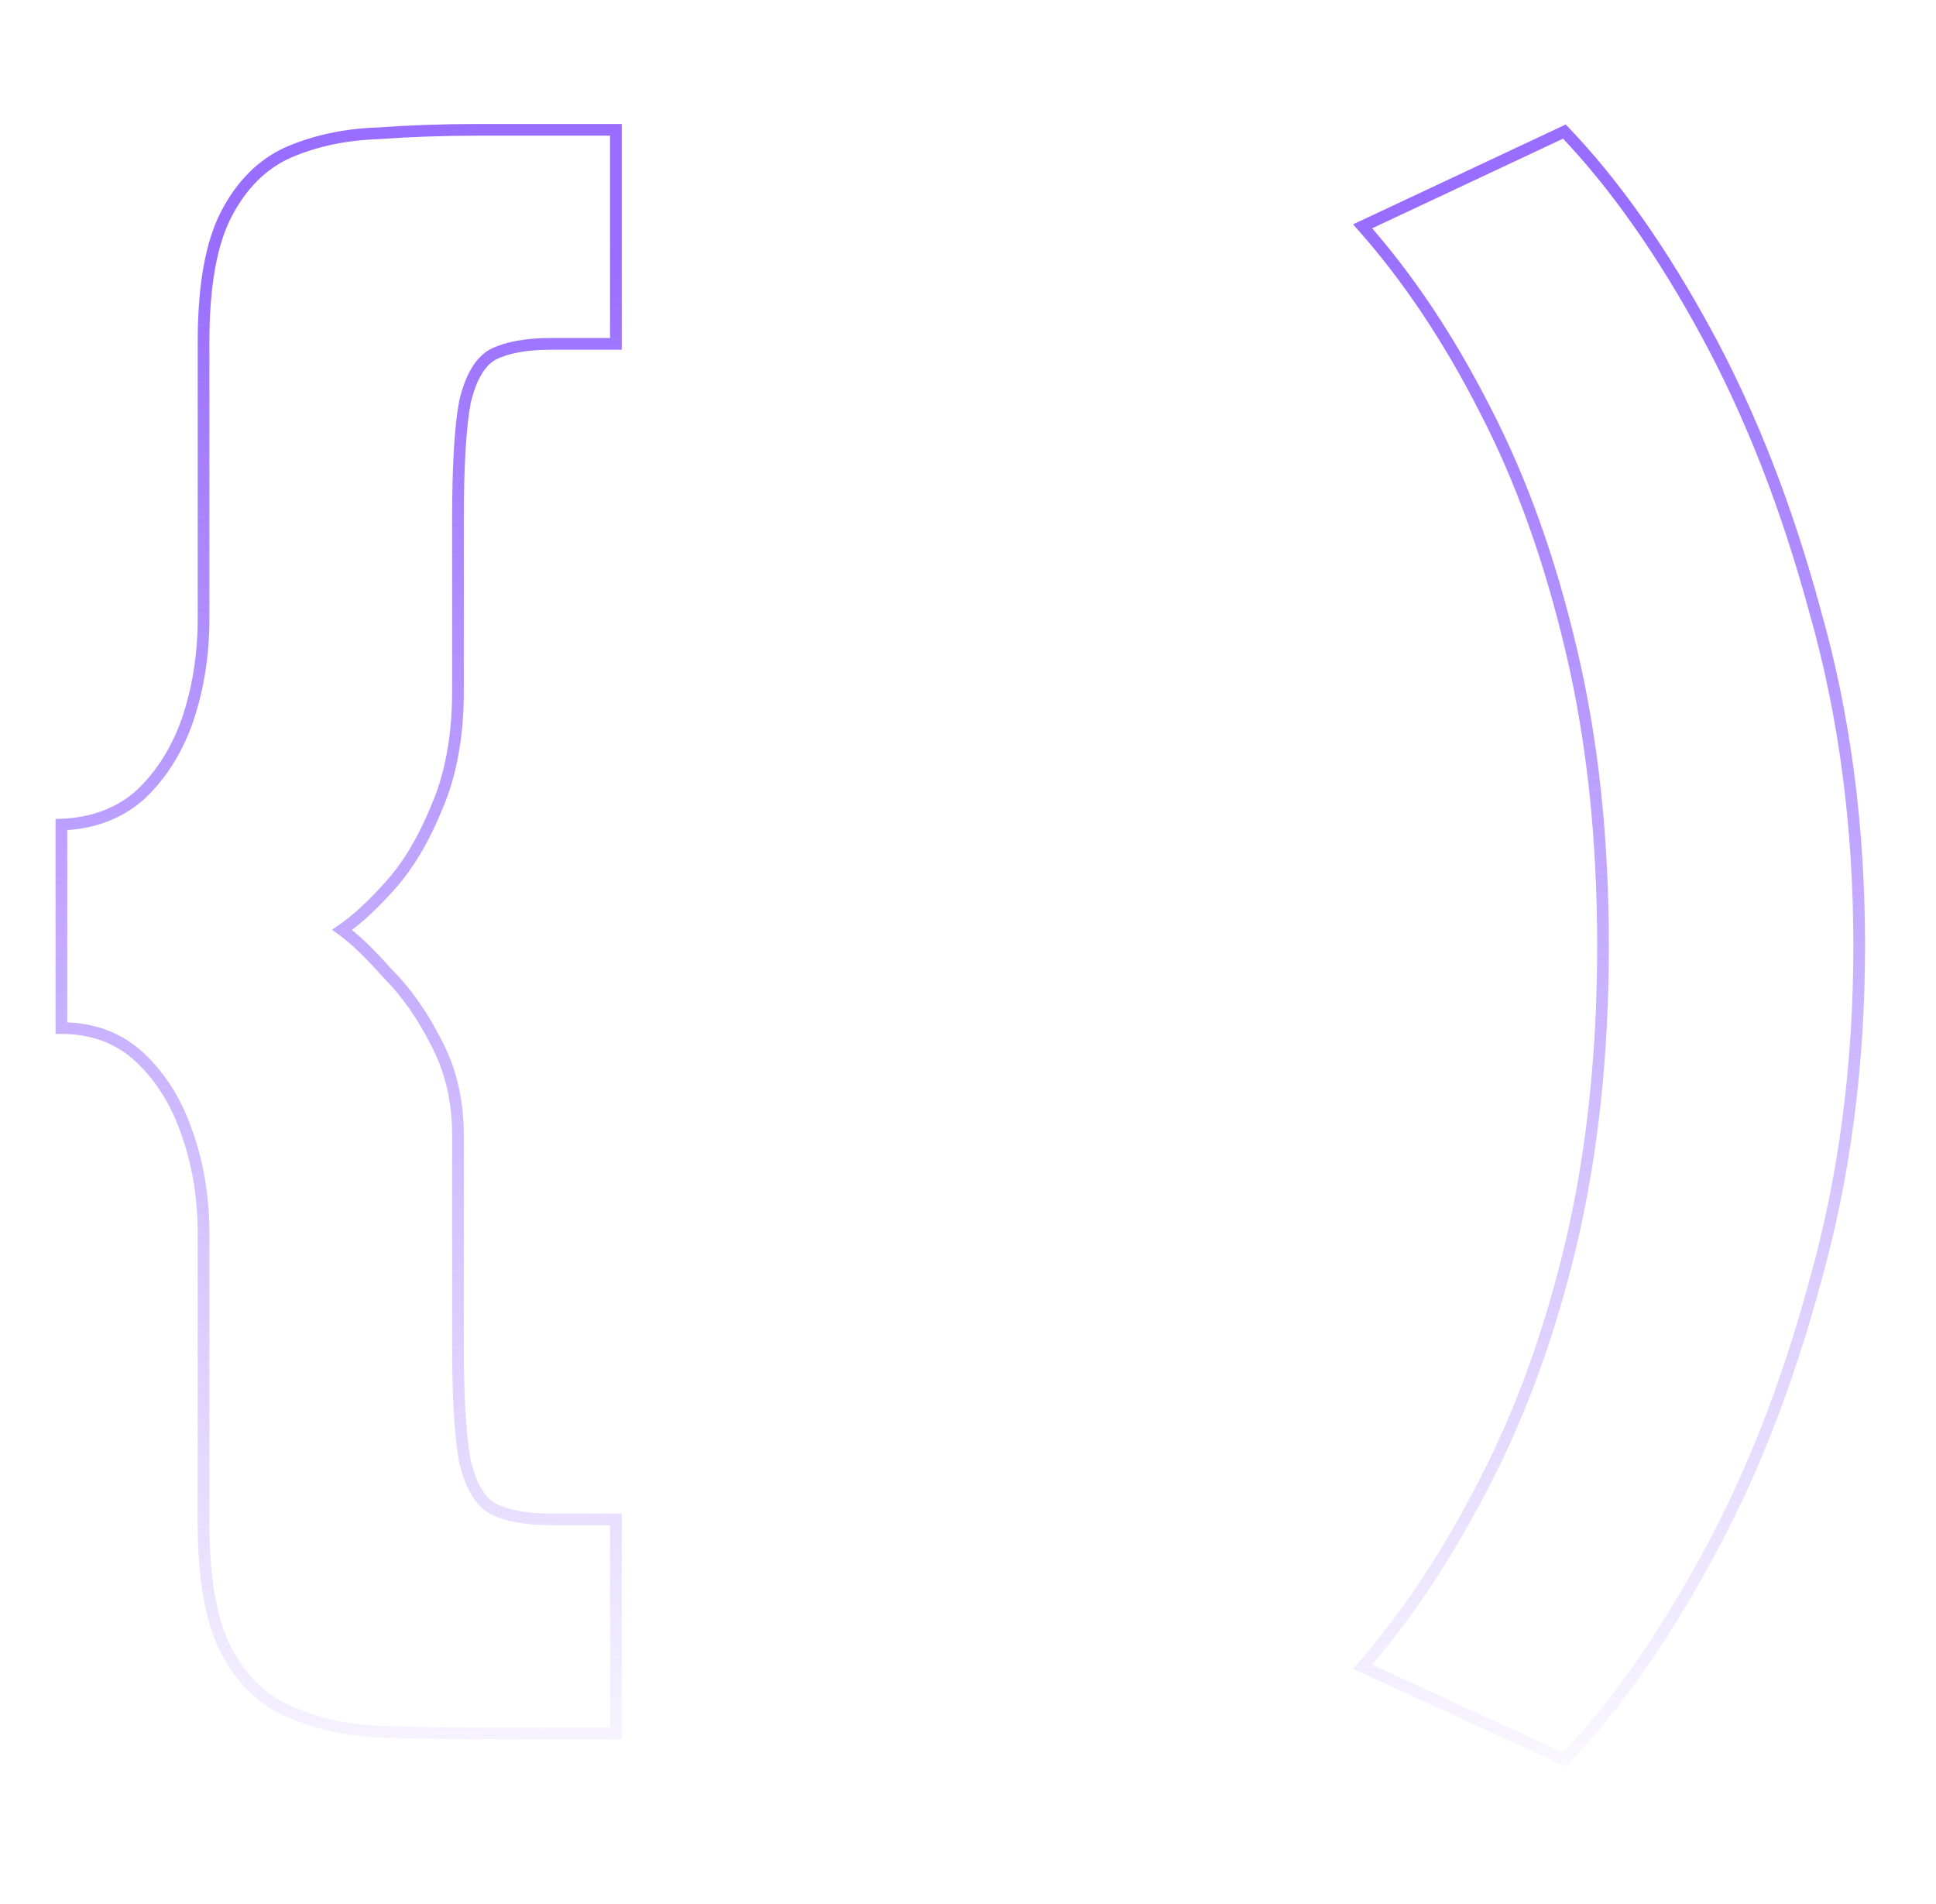
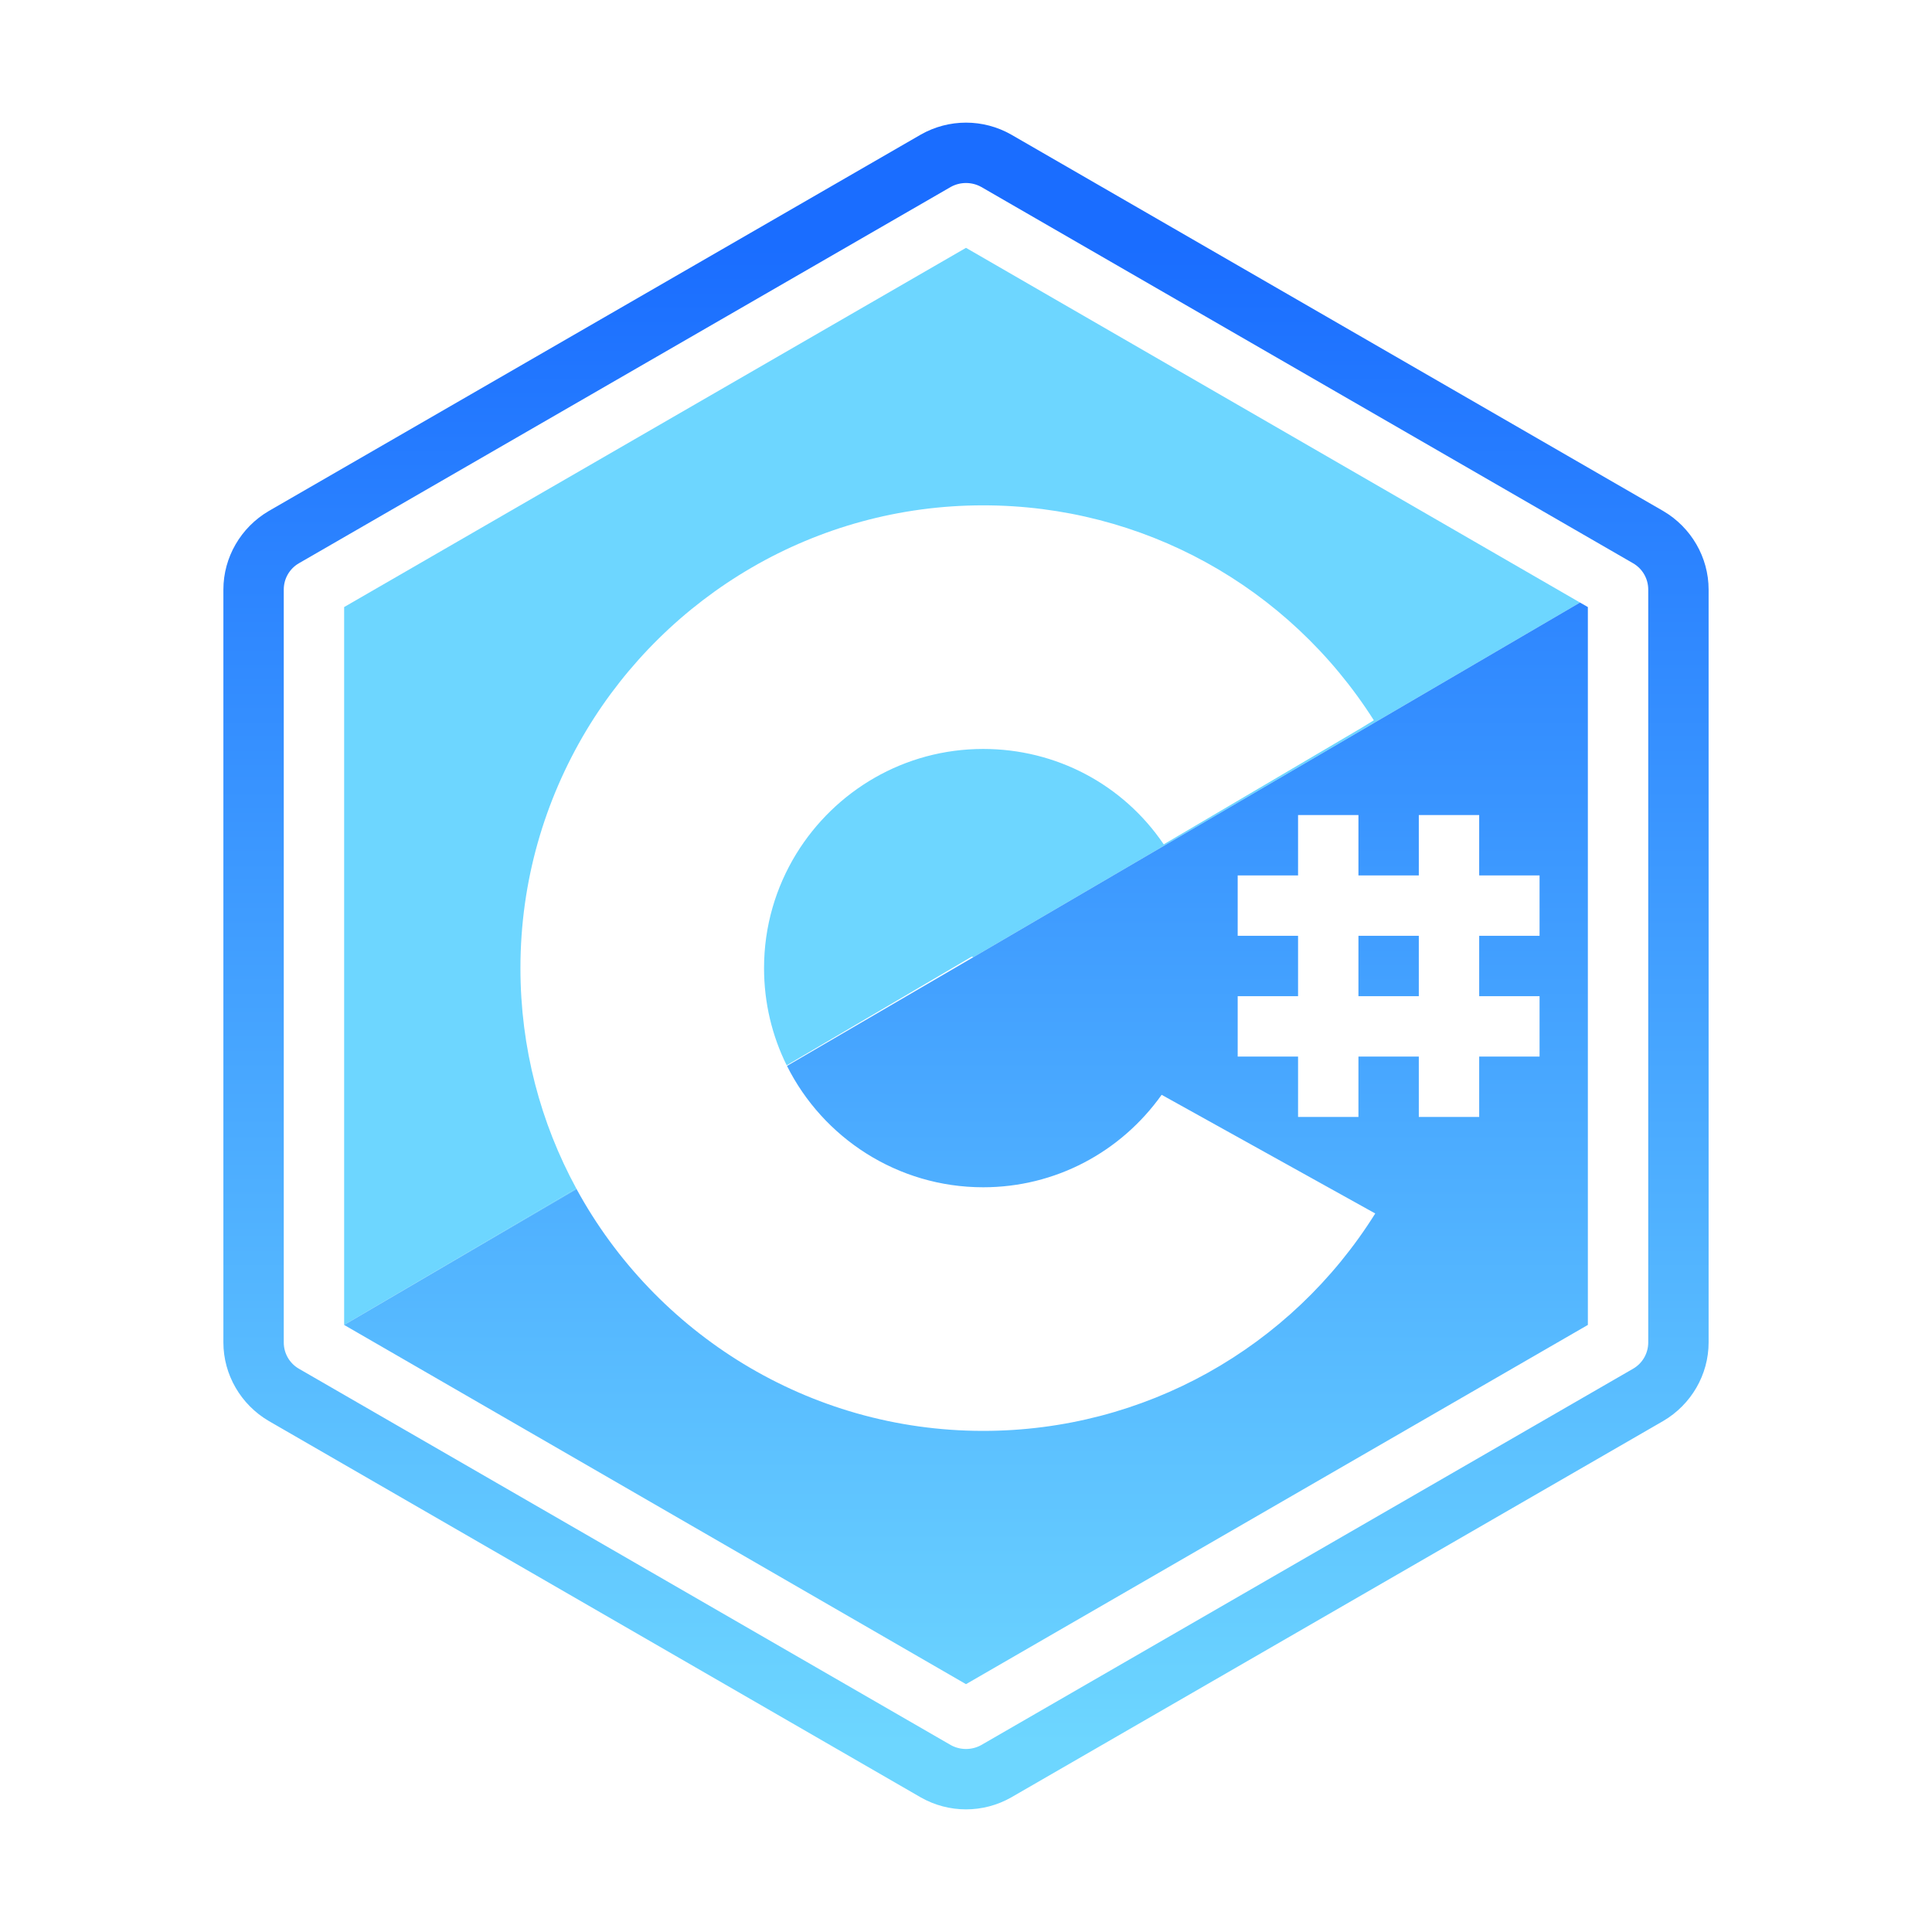
- <svg xmlns="http://www.w3.org/2000/svg" width="662" height="651" viewBox="0 0 662 651" fill="none">
-   <path d="M168.6 121.2L167.706 119.411L167.674 119.427L167.642 119.444L168.6 121.2ZM159 137.4L157.054 136.937L157.044 136.981L157.035 137.026L159 137.4ZM149.4 276L147.562 275.212L147.555 275.229L147.548 275.245L149.4 276ZM133.8 302.4L132.3 301.077L132.3 301.077L133.8 302.4ZM117 318L115.862 316.356L113.544 317.96L115.824 319.617L117 318ZM132.6 333L131.1 334.323L131.142 334.37L131.186 334.414L132.6 333ZM149.4 357L147.611 357.894L147.619 357.91L147.627 357.925L149.4 357ZM159 499.8L157.035 500.174L157.044 500.219L157.054 500.263L159 499.8ZM168.6 516L167.642 517.756L167.674 517.773L167.706 517.789L168.6 516ZM210.6 519.6H212.6V517.6H210.6V519.6ZM210.6 592.8V594.8H212.6V592.8H210.6ZM129.6 592.2L129.526 594.199L129.529 594.199L129.6 592.2ZM99.6 585.6L100.397 583.766L100.363 583.751L100.329 583.738L99.6 585.6ZM77.4 564.6L75.626 565.523L75.632 565.536L75.639 565.548L77.4 564.6ZM64.2 388.2L62.303 388.832L62.306 388.843L62.31 388.854L64.2 388.2ZM48 361.8L49.373 360.346L49.373 360.346L48 361.8ZM21 351.6H19V353.6H21V351.6ZM21 282L20.926 280.001L19 280.073V282H21ZM48 271.8L49.329 273.295L49.351 273.275L49.373 273.254L48 271.8ZM64.2 246L66.09 246.654L66.094 246.643L66.097 246.632L64.2 246ZM77.4 73.2L75.626 72.277L75.626 72.277L77.4 73.2ZM98.4 52.2L97.603 50.366L97.587 50.372L97.572 50.379L98.4 52.2ZM129 45.6L129.071 47.599L129.107 47.597L129.142 47.595L129 45.6ZM210.6 44.4H212.6V42.4H210.6V44.4ZM210.6 117.6V119.6H212.6V117.6H210.6ZM188.4 115.6C179.848 115.6 172.897 116.816 167.706 119.411L169.494 122.989C173.903 120.784 180.152 119.6 188.4 119.6V115.6ZM167.642 119.444C162.484 122.258 159.096 128.363 157.054 136.937L160.946 137.863C162.904 129.637 165.916 124.942 169.558 122.956L167.642 119.444ZM157.035 137.026C155.398 145.623 154.6 159.184 154.6 177.6H158.6C158.6 159.216 159.402 145.977 160.965 137.774L157.035 137.026ZM154.6 177.6V236.4H158.6V177.6H154.6ZM154.6 236.4C154.6 251.394 152.232 264.315 147.562 275.212L151.238 276.788C156.168 265.285 158.6 251.806 158.6 236.4H154.6ZM147.548 275.245C143.21 285.894 138.116 294.485 132.3 301.077L135.3 303.723C141.484 296.714 146.79 287.706 151.252 276.755L147.548 275.245ZM132.3 301.077C126.365 307.803 120.885 312.878 115.862 316.356L118.138 319.644C123.515 315.922 129.235 310.597 135.3 303.723L132.3 301.077ZM115.824 319.617C120.053 322.694 125.142 327.571 131.1 334.323L134.1 331.677C128.058 324.829 122.747 319.706 118.176 316.383L115.824 319.617ZM131.186 334.414C137.409 340.637 142.89 348.452 147.611 357.894L151.189 356.106C146.31 346.348 140.591 338.163 134.014 331.586L131.186 334.414ZM147.627 357.925C152.261 366.807 154.6 376.884 154.6 388.2H158.6C158.6 376.316 156.139 365.593 151.173 356.075L147.627 357.925ZM154.6 388.2V460.2H158.6V388.2H154.6ZM154.6 460.2C154.6 478.22 155.398 491.578 157.035 500.174L160.965 499.426C159.402 491.222 158.6 478.18 158.6 460.2H154.6ZM157.054 500.263C159.096 508.837 162.484 514.942 167.642 517.756L169.558 514.244C165.916 512.258 162.904 507.563 160.946 499.337L157.054 500.263ZM167.706 517.789C172.897 520.384 179.848 521.6 188.4 521.6V517.6C180.152 517.6 173.903 516.416 169.494 514.211L167.706 517.789ZM188.4 521.6H210.6V517.6H188.4V521.6ZM208.6 519.6V592.8H212.6V519.6H208.6ZM210.6 590.8H163.2V594.8H210.6V590.8ZM163.2 590.8C152.024 590.8 140.848 590.6 129.671 590.201L129.529 594.199C140.752 594.6 151.976 594.8 163.2 594.8V590.8ZM129.674 590.201C119.104 589.81 109.352 587.659 100.397 583.766L98.803 587.434C108.248 591.541 118.496 593.79 129.526 594.199L129.674 590.201ZM100.329 583.738C91.653 580.343 84.582 573.72 79.161 563.652L75.639 565.548C81.418 576.28 89.147 583.657 98.871 587.462L100.329 583.738ZM79.174 563.677C74.193 554.097 71.6 539.876 71.6 520.8H67.6C67.6 540.124 70.207 555.103 75.626 565.523L79.174 563.677ZM71.6 520.8V421.8H67.6V520.8H71.6ZM71.6 421.8C71.6 409.597 69.769 398.174 66.09 387.546L62.31 388.854C65.831 399.026 67.6 410.003 67.6 421.8H71.6ZM66.097 387.568C62.409 376.502 56.847 367.404 49.373 360.346L46.627 363.254C53.553 369.796 58.791 378.298 62.303 388.832L66.097 387.568ZM49.373 360.346C41.767 353.162 32.26 349.6 21 349.6V353.6C31.34 353.6 39.833 356.838 46.627 363.254L49.373 360.346ZM23 351.6V282H19V351.6H23ZM21.074 283.999C32.278 283.584 41.739 280.041 49.329 273.295L46.671 270.305C39.861 276.359 31.322 279.616 20.926 280.001L21.074 283.999ZM49.373 273.254C56.833 266.209 62.397 257.324 66.09 246.654L62.31 245.346C58.803 255.476 53.568 263.791 46.627 270.346L49.373 273.254ZM66.097 246.632C69.769 235.618 71.6 224.003 71.6 211.8H67.6C67.6 223.597 65.831 234.782 62.303 245.368L66.097 246.632ZM71.6 211.8V117H67.6V211.8H71.6ZM71.6 117C71.6 97.924 74.193 83.703 79.174 74.123L75.626 72.277C70.207 82.697 67.6 97.676 67.6 117H71.6ZM79.174 74.123C84.204 64.451 90.9 57.806 99.228 54.021L97.572 50.379C88.3 54.594 80.996 61.949 75.626 72.277L79.174 74.123ZM99.198 54.034C108.143 50.145 118.092 47.991 129.071 47.599L128.929 43.601C117.508 44.009 107.058 46.255 97.603 50.366L99.198 54.034ZM129.142 47.595C140.294 46.798 151.646 46.4 163.2 46.4V42.4C151.554 42.4 140.106 42.802 128.858 43.605L129.142 47.595ZM163.2 46.4H210.6V42.4H163.2V46.4ZM208.6 44.4V117.6H212.6V44.4H208.6ZM210.6 115.6H188.4V119.6H210.6V115.6ZM620.738 438L618.812 437.459L618.809 437.469L618.806 437.479L620.738 438ZM583.538 532.8L581.786 531.835L581.78 531.846L583.538 532.8ZM534.938 601.8L534.1 603.616L535.397 604.214L536.383 603.182L534.938 601.8ZM465.938 570L464.426 568.69L462.682 570.702L465.1 571.816L465.938 570ZM507.938 506.4L506.161 505.482L506.155 505.494L507.938 506.4ZM537.338 424.8L539.284 425.261L539.285 425.255L537.338 424.8ZM537.338 222.6L535.39 223.055L535.391 223.061L537.338 222.6ZM507.938 140.4L506.154 141.306L506.161 141.318L507.938 140.4ZM465.938 77.4L465.087 75.59L462.667 76.726L464.441 78.727L465.938 77.4ZM534.938 45L536.383 43.618L535.39 42.578L534.087 43.19L534.938 45ZM620.738 209.4L618.806 209.921L618.81 209.934L618.814 209.947L620.738 209.4ZM633.738 323.4C633.738 364.036 628.758 402.052 618.812 437.459L622.663 438.541C632.717 402.748 637.738 364.364 637.738 323.4H633.738ZM618.806 437.479C609.241 472.95 596.897 504.397 581.786 531.835L585.289 533.765C600.578 506.003 613.034 474.25 622.669 438.521L618.806 437.479ZM581.78 531.846C566.642 559.731 550.541 582.576 533.492 600.418L536.383 603.182C553.734 585.024 570.033 561.869 585.295 533.754L581.78 531.846ZM535.775 599.984L466.775 568.184L465.1 571.816L534.1 603.616L535.775 599.984ZM467.449 571.31C483.17 553.17 497.257 531.83 509.72 507.306L506.155 505.494C493.818 529.77 479.905 550.83 464.426 568.69L467.449 571.31ZM509.714 507.318C522.2 483.153 532.052 455.795 539.284 425.261L535.391 424.339C528.223 454.604 518.475 481.647 506.161 505.482L509.714 507.318ZM539.285 425.255C546.525 394.284 550.138 360.329 550.138 323.4H546.138C546.138 360.071 542.55 393.716 535.39 424.345L539.285 425.255ZM550.138 323.4C550.138 286.471 546.525 252.714 539.284 222.139L535.391 223.061C542.55 253.286 546.138 286.729 546.138 323.4H550.138ZM539.285 222.145C532.054 191.211 522.202 163.651 509.714 139.482L506.161 141.318C518.473 165.149 528.221 192.389 535.39 223.055L539.285 222.145ZM509.72 139.494C497.256 114.966 483.164 93.82 467.434 76.073L464.441 78.727C479.911 96.18 493.819 117.034 506.155 141.306L509.72 139.494ZM466.788 79.21L535.788 46.81L534.087 43.19L465.087 75.59L466.788 79.21ZM533.492 46.382C550.541 64.224 566.642 87.069 581.78 114.954L585.295 113.046C570.033 84.931 553.734 61.776 536.383 43.618L533.492 46.382ZM581.78 114.954C596.895 142.797 609.241 174.448 618.806 209.921L622.669 208.879C613.034 173.152 600.58 141.202 585.295 113.046L581.78 114.954ZM618.814 209.947C628.758 244.95 633.738 282.764 633.738 323.4H637.738C637.738 282.436 632.717 244.25 622.661 208.853L618.814 209.947Z" fill="url(#paint0_linear_4383_174)" />
+ <svg xmlns="http://www.w3.org/2000/svg" viewBox="0,0,256,256" width="660px" height="660px">
  <defs>
-     <linearGradient id="paint0_linear_4383_174" x1="293.117" y1="81.051" x2="309.272" y2="638.709" gradientUnits="userSpaceOnUse">
-       <stop stop-color="#986DFF" />
-       <stop offset="1" stop-color="#986DFF" stop-opacity="0" />
+     <linearGradient x1="15.25" y1="32.704" x2="15.25" y2="48.615" gradientUnits="userSpaceOnUse" id="color-1">
+       <stop offset="0" stop-color="#6dd6ff" />
+       <stop offset="0.699" stop-color="#6dd6ff" />
+     </linearGradient>
+     <linearGradient x1="15.25" y1="30.671" x2="15.25" y2="43.89" gradientUnits="userSpaceOnUse" id="color-2">
+       <stop offset="0" stop-color="#6dd6ff" />
+       <stop offset="0.699" stop-color="#6dd6ff" />
+     </linearGradient>
+     <linearGradient x1="31.87" y1="10.7" x2="31.87" y2="35.152" gradientUnits="userSpaceOnUse" id="color-3">
+       <stop offset="0" stop-color="#6dd6ff" />
+       <stop offset="1" stop-color="#6dd6ff" />
+     </linearGradient>
+     <linearGradient x1="32" y1="8.058" x2="32" y2="57.784" gradientUnits="userSpaceOnUse" id="color-4">
+       <stop offset="0" stop-color="#1a6dff" />
+       <stop offset="1" stop-color="#6dd6ff" />
    </linearGradient>
  </defs>
+   <g fill="none" fill-rule="nonzero" stroke="none" stroke-width="1" stroke-linecap="butt" stroke-linejoin="miter" stroke-miterlimit="10" stroke-dasharray="" stroke-dashoffset="0" font-family="none" font-weight="none" font-size="none" text-anchor="none" style="mix-blend-mode: normal">
+     <g transform="scale(4,4)">
+       <path d="M19.09,39.37c0,0.01 0.01,0.01 0.01,0.02l-7.7,4.5z" fill="url(#color-1)" />
+       <path d="M19.09,39.37c0,0.01 0.01,0.01 0.01,0.02l-7.7,4.5z" fill="url(#color-2)" />
+       <path d="M32,8.21l-20.6,11.9v23.78l7.69,-4.52c-1.18,-2.17 -1.85,-4.65 -1.85,-7.3c0,-2.88 0.8,-5.56 2.18,-7.87c2.68,-4.46 7.57,-7.46 13.15,-7.46c5.27,0 10.11,2.67 12.94,7.12l-0.39,0.24l-6.57,3.87c-1.35,-1.99 -3.57,-3.16 -5.98,-3.16c-2.62,0 -4.91,1.39 -6.19,3.47c-0.68,1.11 -1.07,2.4 -1.07,3.79c0,1.16 0.27,2.25 0.75,3.22l6.13,-3.6h0.01l0.04,0.02l20.1,-11.75z" fill="url(#color-3)" />
+       <path d="M32.24,31.71l-6.17,3.6c1.19,2.38 3.66,4.02 6.5,4.02c2.382,0 4.553,-1.156 5.911,-3.063l7.076,3.931c-2.797,4.468 -7.66,7.202 -12.987,7.202c-5.8,0 -10.87,-3.24 -13.47,-8.01l-7.7,4.5l20.6,11.9l20.6,-11.9v-0.22v-23.56l-0.26,-0.15zM51,31h-2v2h2v2h-2v2h-2v-2h-2v2h-2v-2h-2v-2h2v-2h-2v-2h2v-2h2v2h2v-2h2v2h2zM45,31h2v2h-2zM55.1,16.93l-21.6,-12.47c-0.93,-0.53 -2.07,-0.53 -3,0l-21.6,12.47c-0.92,0.54 -1.5,1.53 -1.5,2.6v24.94c0,1.07 0.58,2.06 1.5,2.6l21.6,12.47c0.93,0.53 2.07,0.53 3,0l21.6,-12.47c0.92,-0.54 1.5,-1.53 1.5,-2.6v-24.94c0,-1.07 -0.58,-2.06 -1.5,-2.6zM54.6,44.47c0,0.36 -0.19,0.69 -0.5,0.87l-21.6,12.47c-0.31,0.17 -0.69,0.17 -1,0l-21.6,-12.47c-0.31,-0.18 -0.5,-0.51 -0.5,-0.87v-24.94c0,-0.36 0.19,-0.69 0.5,-0.87l21.6,-12.47c0.31,-0.17 0.69,-0.17 1,0l21.6,12.47c0.31,0.18 0.5,0.51 0.5,0.87z" fill="url(#color-4)" />
+     </g>
+   </g>
</svg>
